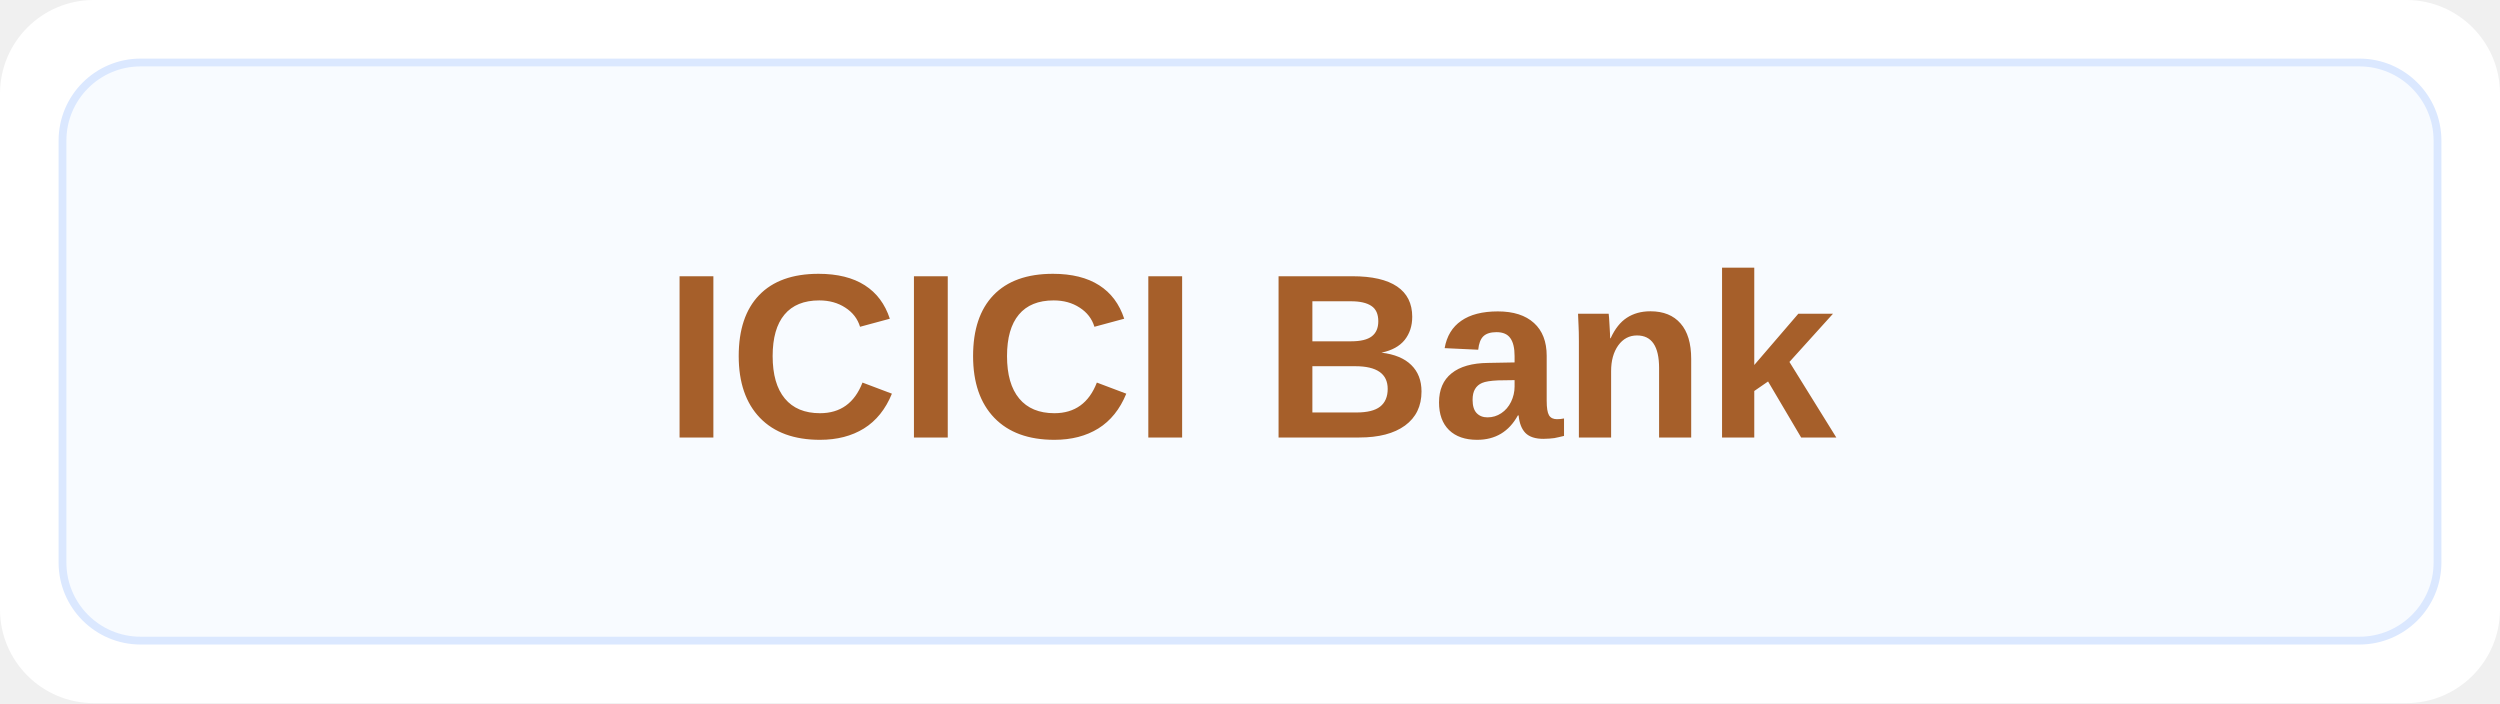
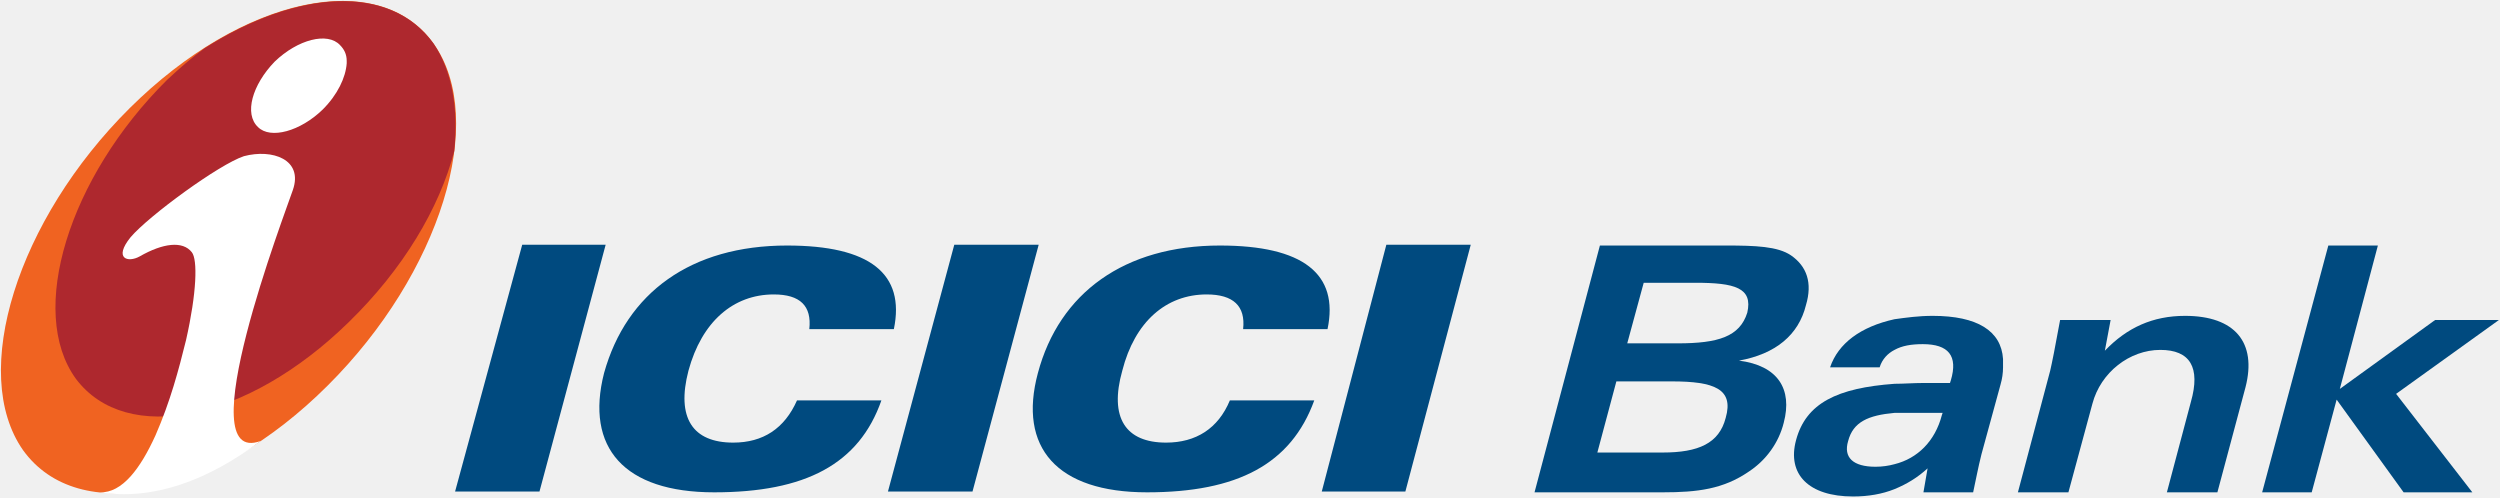
- <svg xmlns="http://www.w3.org/2000/svg" width="320" height="90" viewBox="0 0 320 90" role="img" aria-label="ICICI Bank logo">
-   <rect width="320" height="90" rx="12" fill="#ffffff" />
-   <rect x="8" y="8" width="304" height="74" rx="10" fill="#f8fbff" stroke="#dbe8ff" />
-   <text x="160" y="56" text-anchor="middle" font-family="Poppins, Arial, sans-serif" font-size="30" font-weight="700" fill="#a65f2a">ICICI Bank</text>
+ <svg xmlns="http://www.w3.org/2000/svg" version="1.2" viewBox="0 0 1564 311" width="1564" height="311">
+   <style>
+ 		.s0 { fill: #004a7f } 
+ 		.s1 { fill: #f06321 } 
+ 		.s2 { fill: #ae282e } 
+ 		.s3 { fill: #ffffff } 
+ 	</style>
+   <g id="layer1">
+     <g id="g651">
+       <path id="path150" class="s0" d="m326.7 153.1h52.2l-41.4 154.4h-52.8z" />
+       <path id="path152" class="s0" d="m597 153.1h52.8l-41.4 154.4h-52.9z" />
+       <path id="path154" class="s0" d="m867.3 153.1h52.8l-40.9 154.4h-52.3z" />
+       <path id="path156" class="s0" d="m484.1 184.2c-25.4 0-45.1 17.1-53.4 47.7-7.7 29.5 2.6 45 28 45 18.7 0 32.1-8.8 39.9-26.4h52.8c-14 39.9-47.6 57.5-104.6 57.5-56.4 0-80.8-28-68.9-74.6 14-50.3 54.4-79.8 114.5-79.8 51.8 0 74 17.6 66.8 52.3h-52.9c1.6-14.5-5.7-21.7-22.2-21.7z" />
+       <path id="path158" class="s0" d="m754.9 184.2c-25.4 0-45 17.1-52.8 47.7-8.3 29.5 2.1 45 27.4 45 18.7 0 32.6-8.8 39.9-26.4h52.8c-14.5 39.9-48.1 57.5-104.6 57.5-56.4 0-80.8-28-68.3-74.6 13.4-50.3 54.3-79.8 113.9-79.8 51.8 0 74.6 17.6 67.3 52.3h-52.8c1.6-14.5-6.2-21.7-22.8-21.7z" />
+       <path id="path160" class="s1" d="m81.2 67.6c70.4-69.9 155.9-88.1 190-40.4 34.2 47.7 4.2 144-66.2 214-70.5 70.4-155.9 88.6-190.6 40.4-33.7-48.2-3.6-144.1 66.8-214z" />
+       <path id="path162" class="s2" d="m271.2 27.2c11.9 17.6 15.6 40.9 13 67.3-9.3 35.8-32.1 74.1-66.3 107.3-63.2 61.7-138.8 77.2-170.4 35.2-30.5-41.9-4.6-125.9 57-187 7.8-7.3 15.5-14 23.3-19.7 58.5-37.3 116.5-40.4 143.4-3.1z" />
+       <path id="path164" class="s3" d="m216.9 38.1v1.5c-0.6 8.8-5.7 19.7-15.1 29-13.9 13.5-32.6 18.7-40.4 10.9-8.8-8.3-3.6-26.4 10.4-40.9 14.5-14 33.2-18.7 40.9-10.4 2.6 2.6 4.2 5.7 4.2 9.9zm-53.9 237.8c-33.1 24.8-67.3 37.3-100.5 32.1 14 0.5 25.4-15 34.8-35.7 9.3-21.3 14.5-41 19.1-59.6 6.7-29.6 7.3-50.3 3.6-54.9-5.7-7.3-18.1-5.7-32.6 2.6-7.3 4.1-16.6 1.5-5.7-12 11.4-13.4 55.4-45.6 70.9-50.7 17.7-4.7 37.3 2 30.6 21.2-4.7 14-65.8 173.6-20.2 157z" />
+       <path id="path166" class="s0" d="m1040.2 283.1v24.9h-80.2l40.9-154.4h39.3v23.3h-11.9l-10.3 37.9h22.2v23.8h-29l-11.9 44.5zm0-68.3h9.4c25.3 0 38.8-4.2 43.5-19.2 3.6-15.6-7.8-18.7-32.6-18.7h-20.3v-23.3h39.4c18.6 0 32.6 0.5 40.9 6.2 9.8 6.8 13.5 17.1 9.3 31.1-4.6 18.7-19.1 30.6-41.9 34.7 24.3 3.1 33.6 17.7 28 38.9-3.1 12.4-10.9 23.3-21.8 30.5-16 11-32.1 13-53.9 13v-24.9c22.3 0 35.3-5.7 39.4-21.7 5.2-18.1-7.2-22.8-33.7-22.8h-5.7z" />
+       <path id="path168" fill-rule="evenodd" class="s0" d="m1185.2 199.7c7.3-1 15-2.1 23.9-2.1 27.9 0 42.9 9.4 44 27v5.2q0 5.4-1.6 10.9l-11.9 43.5c-2.1 8.3-3.6 16.5-5.2 23.8h-31.1l2.6-15c-6.2 5.7-12.9 9.8-20.7 13v-15.6q0 0 0 0c14.5-3.6 25.4-14.5 29.6-30.6l0.5-1.5h-30.1v-18.2q0 0 0 0c5.7 0 12-0.5 18.1-0.5h16.6l0.5-1.5c4.7-15.6-1.5-22.8-17.5-22.8-7.3 0-13 1-17.7 3.6v-19.2q0 0 0 0zm0 19.2c-4.1 2.1-7.7 5.7-9.3 10.9h-31c5.1-15 19.1-25.4 40.3-30.1v19.2q0 0 0 0zm0 87.1c-7.7 3.1-16.5 4.6-25.9 4.6-27.9 0-41.4-14-35.7-35.2 6.2-23.3 25.9-32.7 61.6-35.3v18.2c-16.5 1.5-25.9 5.7-29 17.6-3.1 10.3 3.1 16.1 17.1 16.1 4.2 0 8.3-0.6 11.9-1.6v15.6q0 0 0 0z" />
+       <path id="path170" class="s0" d="m1282.6 231.9c1-4.2 3.1-14.6 6.2-31.7h31.6l-3.6 19.2c13.9-14.5 30-21.8 50.2-21.8 31.1 0 45 16.6 37.8 44.6l-17.6 65.8h-31.6l15-56.5c6.2-21.7-0.5-32.6-19.1-32.6-19.2 0-37.3 14-42.5 33.7l-15 55.4h-31.6z" />
+       <path id="path172" class="s0" d="m1456.6 153.6h31l-23.8 89.7 59.6-43.1h39.9l-64.3 46.2 47.7 61.6h-43l-41.9-58-15.6 58h-31z" />
+     </g>
+   </g>
</svg>
